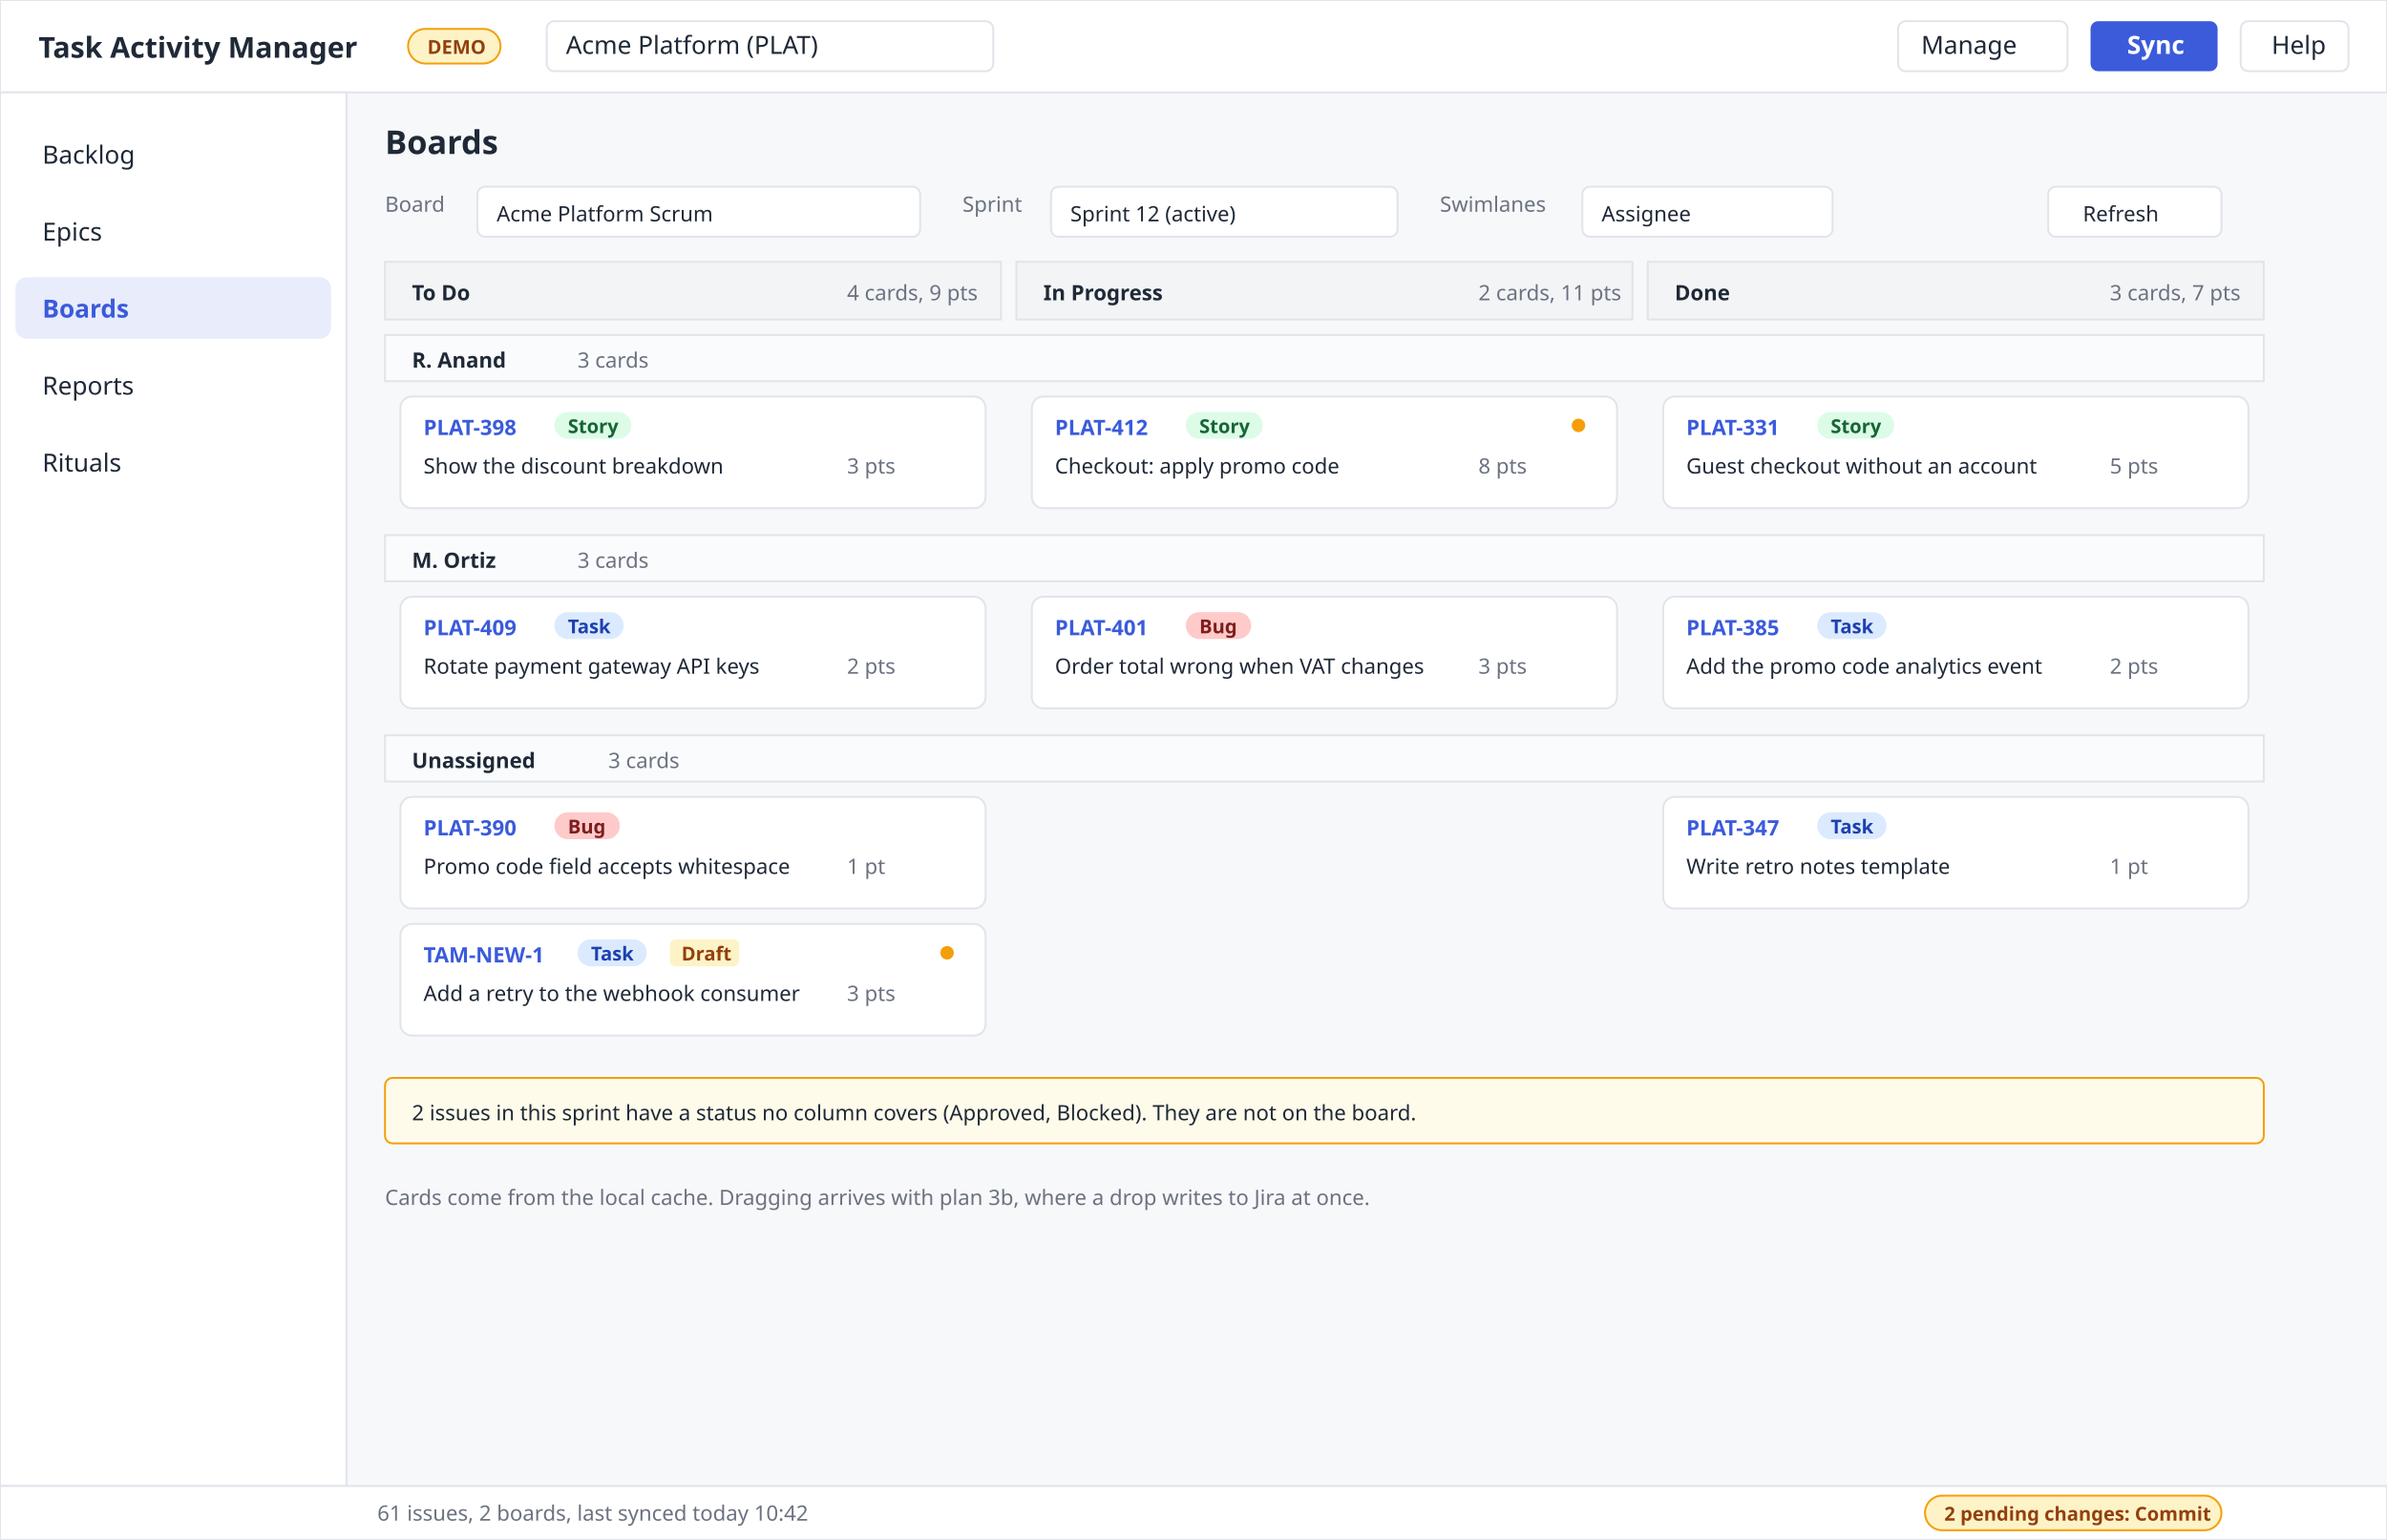
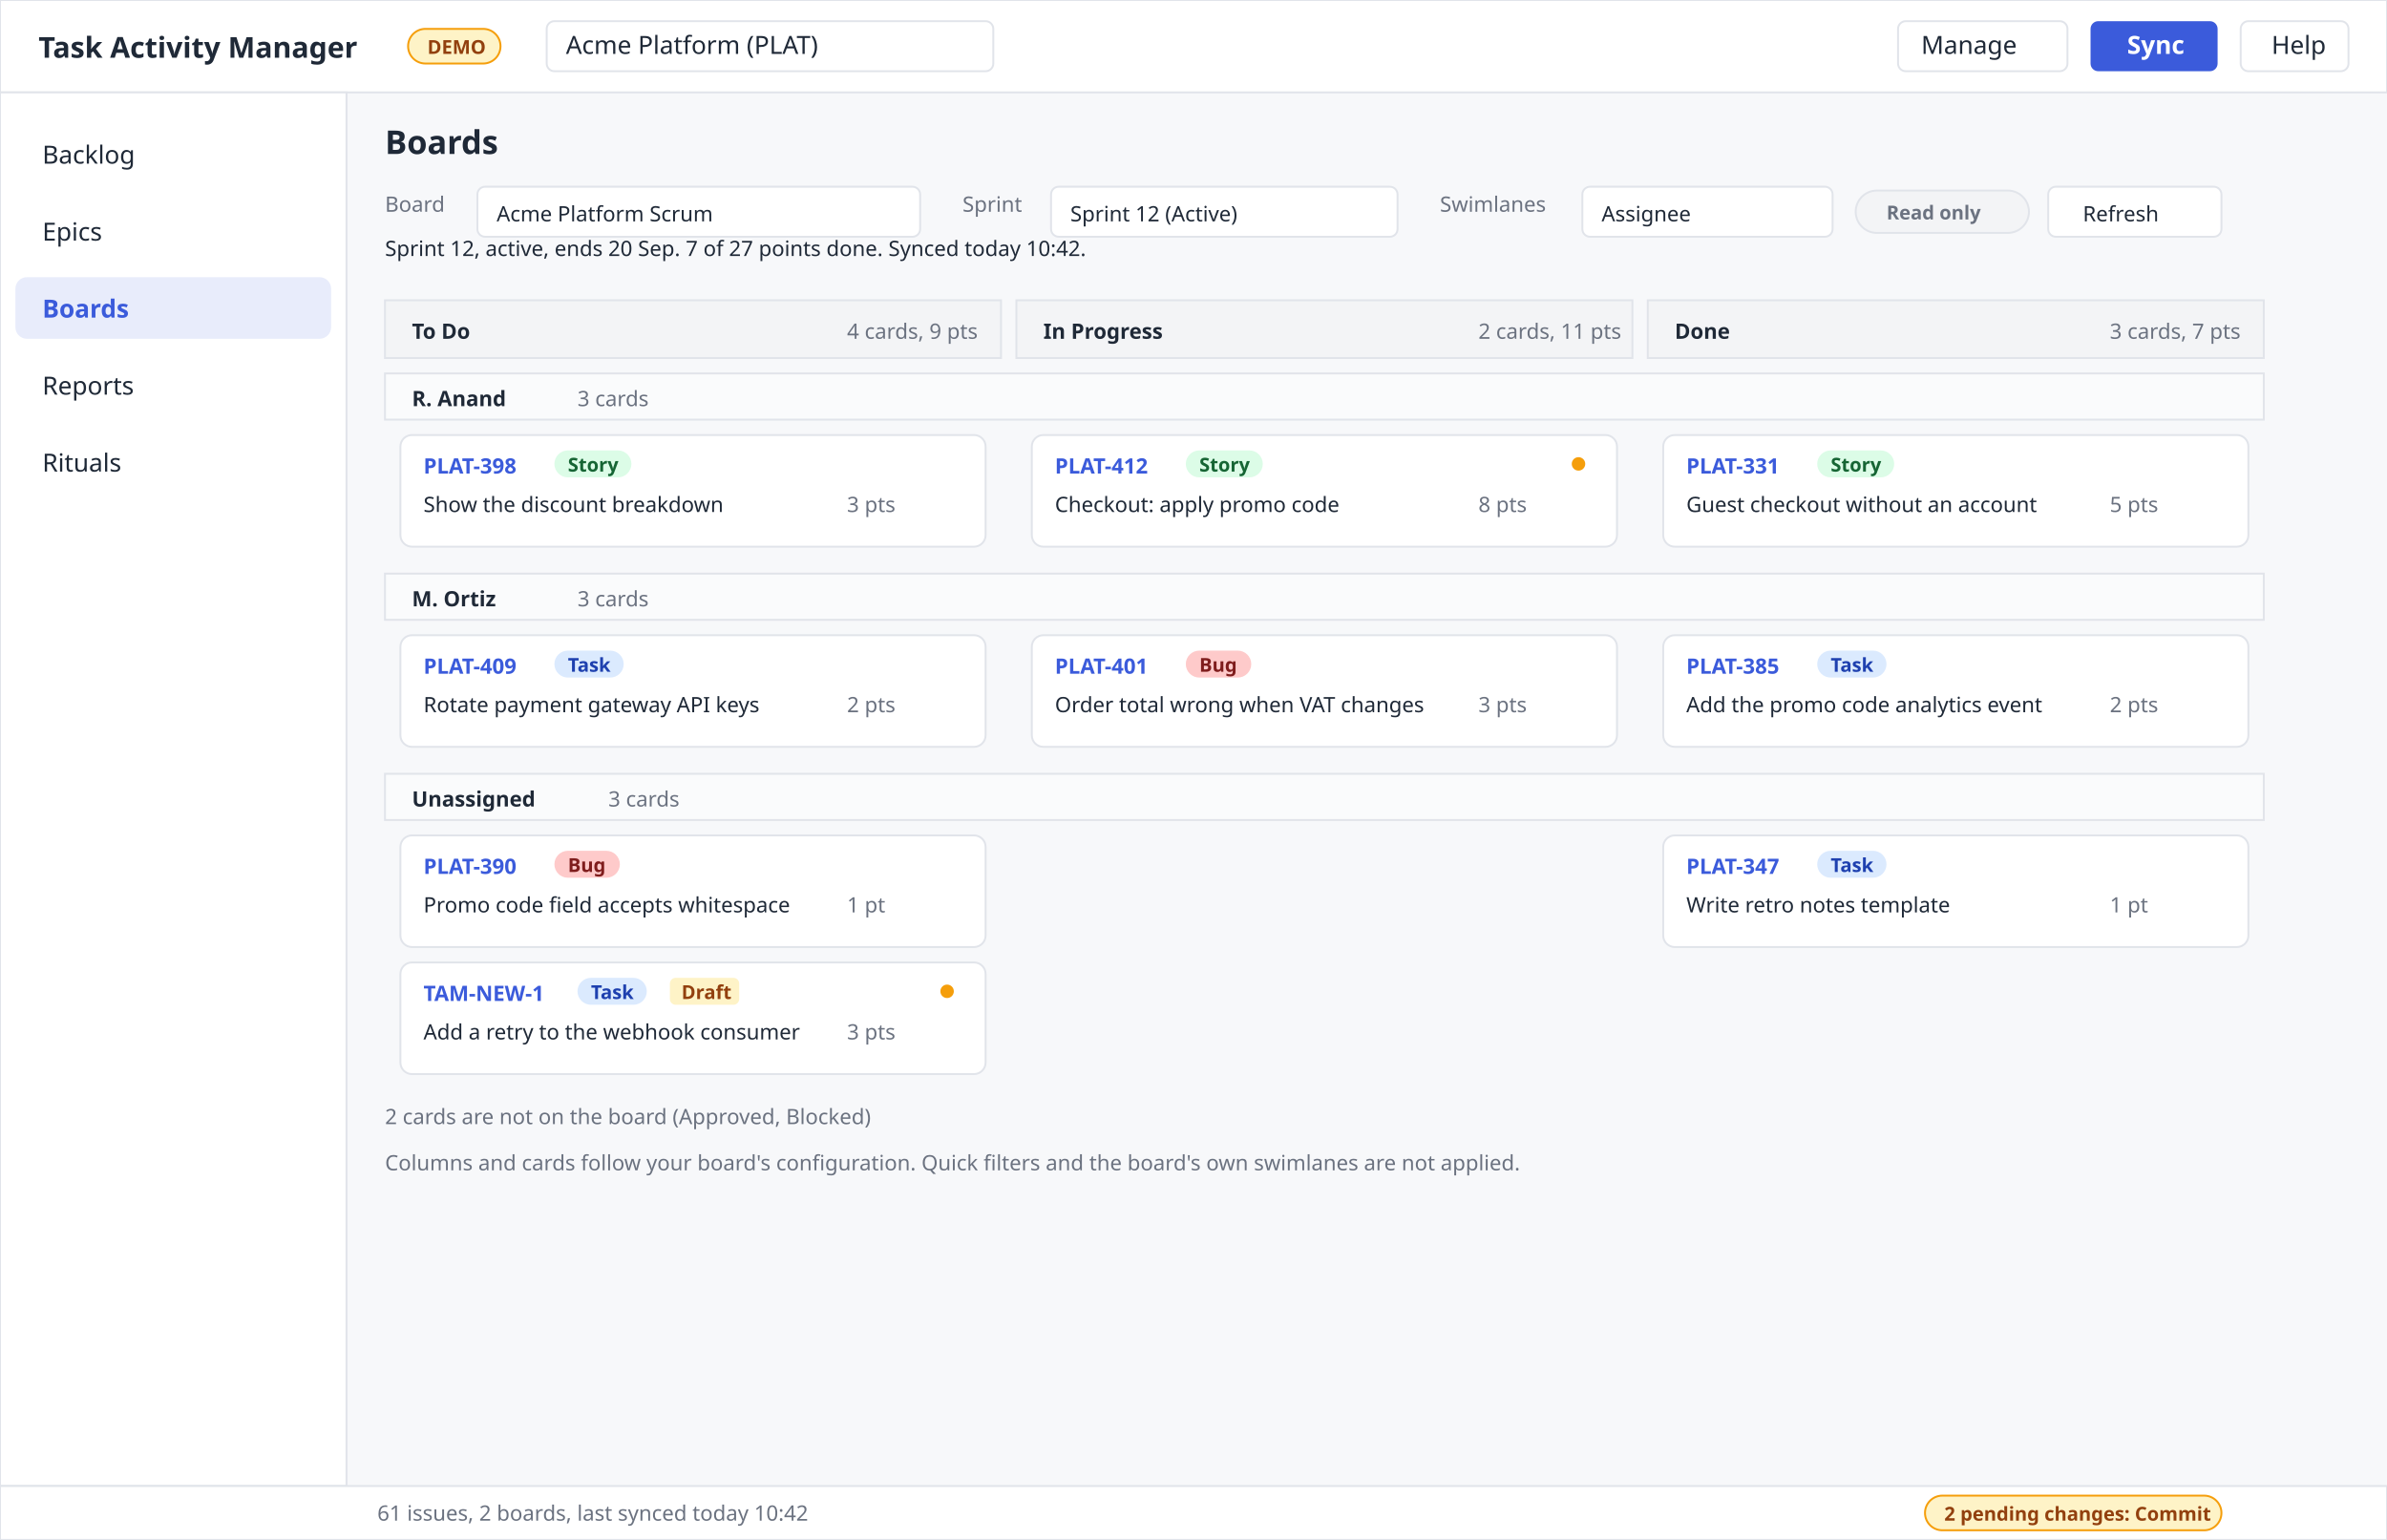
<svg xmlns="http://www.w3.org/2000/svg" width="1240" height="800" viewBox="0 0 1240 800" font-family="Segoe UI, system-ui, sans-serif" font-size="13">
  <defs>
    <style>
      .txt{fill:#1F2937}.muted{fill:#6B7280}.sm{font-size:11px}.xs{font-size:10px}.b{font-weight:600}
      .surface{fill:#FFFFFF;stroke:#E1E4EA}.col{fill:#F3F4F6;stroke:#E1E4EA}.row-sel{fill:#E8ECFB}
      .accent{fill:#3B5BDB}.accent-txt{fill:#3B5BDB}
    </style>
  </defs>
  <rect width="1240" height="800" fill="#F7F8FA" />
  <rect x="0" y="0" width="1240" height="48" fill="#FFFFFF" stroke="#E1E4EA" />
  <text x="20" y="30" class="txt b" font-size="15">Task Activity Manager</text>
  <rect x="212" y="15" width="48" height="18" rx="9" fill="#FEF3C7" stroke="#F59E0B" />
  <text x="222" y="28" class="xs b" fill="#92400E">DEMO</text>
  <rect x="284" y="11" width="232" height="26" rx="4" class="surface" />
  <text x="294" y="28" class="txt">Acme Platform (PLAT)</text>
  <rect x="986" y="11" width="88" height="26" rx="4" class="surface" />
  <text x="998" y="28" class="txt">Manage</text>
  <rect x="1086" y="11" width="66" height="26" rx="4" class="accent" />
  <text x="1105" y="28" fill="#FFFFFF" class="b">Sync</text>
  <rect x="1164" y="11" width="56" height="26" rx="4" class="surface" />
  <text x="1180" y="28" class="txt">Help</text>
  <rect x="0" y="48" width="180" height="724" fill="#FFFFFF" stroke="#E1E4EA" />
  <text x="22" y="85" class="txt">Backlog</text>
  <text x="22" y="125" class="txt">Epics</text>
  <rect x="8" y="144" width="164" height="32" rx="6" class="row-sel" />
  <text x="22" y="165" class="accent-txt b">Boards</text>
  <text x="22" y="205" class="txt">Reports</text>
  <text x="22" y="245" class="txt">Rituals</text>
  <text x="200" y="80" class="txt b" font-size="17">Boards</text>
  <g class="sm">
    <text x="200" y="110" class="muted">Board</text>
    <rect x="248" y="97" width="230" height="26" rx="4" class="surface" />
    <text x="258" y="115" class="txt">Acme Platform Scrum</text>
    <text x="500" y="110" class="muted">Sprint</text>
    <rect x="546" y="97" width="180" height="26" rx="4" class="surface" />
-     <text x="556" y="115" class="txt">Sprint 12 (active)</text>
+     <text x="556" y="115" class="txt">Sprint 12 (Active)</text>
    <text x="748" y="110" class="muted">Swimlanes</text>
    <rect x="822" y="97" width="130" height="26" rx="4" class="surface" />
    <text x="832" y="115" class="txt">Assignee</text>
+     <rect x="964" y="99" width="90" height="22" rx="11" fill="#F3F4F6" stroke="#E1E4EA" />
+     <text x="980" y="114" class="xs b muted">Read only</text>
    <rect x="1064" y="97" width="90" height="26" rx="4" class="surface" />
    <text x="1082" y="115" class="txt">Refresh</text>
  </g>
+   <text x="200" y="133" class="txt sm">Sprint 12, active, ends 20 Sep. 7 of 27 points done. Synced today 10:42.</text>
  <g>
-     <rect x="200" y="136" width="320" height="30" class="col" />
-     <text x="214" y="156" class="txt b sm">To Do</text>
-     <text x="440" y="156" class="muted sm">4 cards, 9 pts</text>
-     <rect x="528" y="136" width="320" height="30" class="col" />
-     <text x="542" y="156" class="txt b sm">In Progress</text>
-     <text x="768" y="156" class="muted sm">2 cards, 11 pts</text>
-     <rect x="856" y="136" width="320" height="30" class="col" />
-     <text x="870" y="156" class="txt b sm">Done</text>
-     <text x="1096" y="156" class="muted sm">3 cards, 7 pts</text>
+     <rect x="200" y="156" width="320" height="30" class="col" />
+     <text x="214" y="176" class="txt b sm">To Do</text>
+     <text x="440" y="176" class="muted sm">4 cards, 9 pts</text>
+     <rect x="528" y="156" width="320" height="30" class="col" />
+     <text x="542" y="176" class="txt b sm">In Progress</text>
+     <text x="768" y="176" class="muted sm">2 cards, 11 pts</text>
+     <rect x="856" y="156" width="320" height="30" class="col" />
+     <text x="870" y="176" class="txt b sm">Done</text>
+     <text x="1096" y="176" class="muted sm">3 cards, 7 pts</text>
  </g>
-   <rect x="200" y="174" width="976" height="24" fill="#FAFBFC" stroke="#E1E4EA" />
-   <text x="214" y="191" class="txt b sm">R. Anand</text>
-   <text x="300" y="191" class="muted sm">3 cards</text>
+   <rect x="200" y="194" width="976" height="24" fill="#FAFBFC" stroke="#E1E4EA" />
+   <text x="214" y="211" class="txt b sm">R. Anand</text>
+   <text x="300" y="211" class="muted sm">3 cards</text>
  <g class="sm">
-     <rect x="208" y="206" width="304" height="58" rx="6" class="surface" />
-     <text x="220" y="226" class="accent-txt b">PLAT-398</text>
-     <rect x="288" y="214" width="40" height="14" rx="7" fill="#DCFCE7" />
-     <text x="295" y="225" fill="#166534" class="xs b">Story</text>
-     <text x="220" y="246" class="txt">Show the discount breakdown</text>
-     <text x="440" y="246" class="muted">3 pts</text>
-     <rect x="536" y="206" width="304" height="58" rx="6" class="surface" />
-     <text x="548" y="226" class="accent-txt b">PLAT-412</text>
-     <rect x="616" y="214" width="40" height="14" rx="7" fill="#DCFCE7" />
-     <text x="623" y="225" fill="#166534" class="xs b">Story</text>
-     <circle cx="820" cy="221" r="3.5" fill="#F59E0B" />
-     <text x="548" y="246" class="txt">Checkout: apply promo code</text>
-     <text x="768" y="246" class="muted">8 pts</text>
-     <rect x="864" y="206" width="304" height="58" rx="6" class="surface" />
-     <text x="876" y="226" class="accent-txt b">PLAT-331</text>
-     <rect x="944" y="214" width="40" height="14" rx="7" fill="#DCFCE7" />
-     <text x="951" y="225" fill="#166534" class="xs b">Story</text>
-     <text x="876" y="246" class="txt">Guest checkout without an account</text>
-     <text x="1096" y="246" class="muted">5 pts</text>
+     <rect x="208" y="226" width="304" height="58" rx="6" class="surface" />
+     <text x="220" y="246" class="accent-txt b">PLAT-398</text>
+     <rect x="288" y="234" width="40" height="14" rx="7" fill="#DCFCE7" />
+     <text x="295" y="245" fill="#166534" class="xs b">Story</text>
+     <text x="220" y="266" class="txt">Show the discount breakdown</text>
+     <text x="440" y="266" class="muted">3 pts</text>
+     <rect x="536" y="226" width="304" height="58" rx="6" class="surface" />
+     <text x="548" y="246" class="accent-txt b">PLAT-412</text>
+     <rect x="616" y="234" width="40" height="14" rx="7" fill="#DCFCE7" />
+     <text x="623" y="245" fill="#166534" class="xs b">Story</text>
+     <circle cx="820" cy="241" r="3.5" fill="#F59E0B" />
+     <text x="548" y="266" class="txt">Checkout: apply promo code</text>
+     <text x="768" y="266" class="muted">8 pts</text>
+     <rect x="864" y="226" width="304" height="58" rx="6" class="surface" />
+     <text x="876" y="246" class="accent-txt b">PLAT-331</text>
+     <rect x="944" y="234" width="40" height="14" rx="7" fill="#DCFCE7" />
+     <text x="951" y="245" fill="#166534" class="xs b">Story</text>
+     <text x="876" y="266" class="txt">Guest checkout without an account</text>
+     <text x="1096" y="266" class="muted">5 pts</text>
  </g>
-   <rect x="200" y="278" width="976" height="24" fill="#FAFBFC" stroke="#E1E4EA" />
-   <text x="214" y="295" class="txt b sm">M. Ortiz</text>
-   <text x="300" y="295" class="muted sm">3 cards</text>
+   <rect x="200" y="298" width="976" height="24" fill="#FAFBFC" stroke="#E1E4EA" />
+   <text x="214" y="315" class="txt b sm">M. Ortiz</text>
+   <text x="300" y="315" class="muted sm">3 cards</text>
  <g class="sm">
-     <rect x="208" y="310" width="304" height="58" rx="6" class="surface" />
-     <text x="220" y="330" class="accent-txt b">PLAT-409</text>
-     <rect x="288" y="318" width="36" height="14" rx="7" fill="#DBEAFE" />
-     <text x="295" y="329" fill="#1E40AF" class="xs b">Task</text>
-     <text x="220" y="350" class="txt">Rotate payment gateway API keys</text>
-     <text x="440" y="350" class="muted">2 pts</text>
-     <rect x="536" y="310" width="304" height="58" rx="6" class="surface" />
-     <text x="548" y="330" class="accent-txt b">PLAT-401</text>
-     <rect x="616" y="318" width="34" height="14" rx="7" fill="#FECACA" />
-     <text x="623" y="329" fill="#7F1D1D" class="xs b">Bug</text>
-     <text x="548" y="350" class="txt">Order total wrong when VAT changes</text>
-     <text x="768" y="350" class="muted">3 pts</text>
-     <rect x="864" y="310" width="304" height="58" rx="6" class="surface" />
-     <text x="876" y="330" class="accent-txt b">PLAT-385</text>
-     <rect x="944" y="318" width="36" height="14" rx="7" fill="#DBEAFE" />
-     <text x="951" y="329" fill="#1E40AF" class="xs b">Task</text>
-     <text x="876" y="350" class="txt">Add the promo code analytics event</text>
-     <text x="1096" y="350" class="muted">2 pts</text>
+     <rect x="208" y="330" width="304" height="58" rx="6" class="surface" />
+     <text x="220" y="350" class="accent-txt b">PLAT-409</text>
+     <rect x="288" y="338" width="36" height="14" rx="7" fill="#DBEAFE" />
+     <text x="295" y="349" fill="#1E40AF" class="xs b">Task</text>
+     <text x="220" y="370" class="txt">Rotate payment gateway API keys</text>
+     <text x="440" y="370" class="muted">2 pts</text>
+     <rect x="536" y="330" width="304" height="58" rx="6" class="surface" />
+     <text x="548" y="350" class="accent-txt b">PLAT-401</text>
+     <rect x="616" y="338" width="34" height="14" rx="7" fill="#FECACA" />
+     <text x="623" y="349" fill="#7F1D1D" class="xs b">Bug</text>
+     <text x="548" y="370" class="txt">Order total wrong when VAT changes</text>
+     <text x="768" y="370" class="muted">3 pts</text>
+     <rect x="864" y="330" width="304" height="58" rx="6" class="surface" />
+     <text x="876" y="350" class="accent-txt b">PLAT-385</text>
+     <rect x="944" y="338" width="36" height="14" rx="7" fill="#DBEAFE" />
+     <text x="951" y="349" fill="#1E40AF" class="xs b">Task</text>
+     <text x="876" y="370" class="txt">Add the promo code analytics event</text>
+     <text x="1096" y="370" class="muted">2 pts</text>
  </g>
-   <rect x="200" y="382" width="976" height="24" fill="#FAFBFC" stroke="#E1E4EA" />
-   <text x="214" y="399" class="txt b sm">Unassigned</text>
-   <text x="316" y="399" class="muted sm">3 cards</text>
+   <rect x="200" y="402" width="976" height="24" fill="#FAFBFC" stroke="#E1E4EA" />
+   <text x="214" y="419" class="txt b sm">Unassigned</text>
+   <text x="316" y="419" class="muted sm">3 cards</text>
  <g class="sm">
-     <rect x="208" y="414" width="304" height="58" rx="6" class="surface" />
-     <text x="220" y="434" class="accent-txt b">PLAT-390</text>
-     <rect x="288" y="422" width="34" height="14" rx="7" fill="#FECACA" />
-     <text x="295" y="433" fill="#7F1D1D" class="xs b">Bug</text>
-     <text x="220" y="454" class="txt">Promo code field accepts whitespace</text>
-     <text x="440" y="454" class="muted">1 pt</text>
-     <rect x="208" y="480" width="304" height="58" rx="6" class="surface" />
-     <text x="220" y="500" class="accent-txt b">TAM-NEW-1</text>
-     <rect x="300" y="488" width="36" height="14" rx="7" fill="#DBEAFE" />
-     <text x="307" y="499" fill="#1E40AF" class="xs b">Task</text>
-     <rect x="348" y="488" width="36" height="14" rx="3" fill="#FEF3C7" />
-     <text x="354" y="499" fill="#92400E" class="xs b">Draft</text>
-     <circle cx="492" cy="495" r="3.5" fill="#F59E0B" />
-     <text x="220" y="520" class="txt">Add a retry to the webhook consumer</text>
-     <text x="440" y="520" class="muted">3 pts</text>
-     <rect x="864" y="414" width="304" height="58" rx="6" class="surface" />
-     <text x="876" y="434" class="accent-txt b">PLAT-347</text>
-     <rect x="944" y="422" width="36" height="14" rx="7" fill="#DBEAFE" />
-     <text x="951" y="433" fill="#1E40AF" class="xs b">Task</text>
-     <text x="876" y="454" class="txt">Write retro notes template</text>
-     <text x="1096" y="454" class="muted">1 pt</text>
+     <rect x="208" y="434" width="304" height="58" rx="6" class="surface" />
+     <text x="220" y="454" class="accent-txt b">PLAT-390</text>
+     <rect x="288" y="442" width="34" height="14" rx="7" fill="#FECACA" />
+     <text x="295" y="453" fill="#7F1D1D" class="xs b">Bug</text>
+     <text x="220" y="474" class="txt">Promo code field accepts whitespace</text>
+     <text x="440" y="474" class="muted">1 pt</text>
+     <rect x="208" y="500" width="304" height="58" rx="6" class="surface" />
+     <text x="220" y="520" class="accent-txt b">TAM-NEW-1</text>
+     <rect x="300" y="508" width="36" height="14" rx="7" fill="#DBEAFE" />
+     <text x="307" y="519" fill="#1E40AF" class="xs b">Task</text>
+     <rect x="348" y="508" width="36" height="14" rx="3" fill="#FEF3C7" />
+     <text x="354" y="519" fill="#92400E" class="xs b">Draft</text>
+     <circle cx="492" cy="515" r="3.5" fill="#F59E0B" />
+     <text x="220" y="540" class="txt">Add a retry to the webhook consumer</text>
+     <text x="440" y="540" class="muted">3 pts</text>
+     <rect x="864" y="434" width="304" height="58" rx="6" class="surface" />
+     <text x="876" y="454" class="accent-txt b">PLAT-347</text>
+     <rect x="944" y="442" width="36" height="14" rx="7" fill="#DBEAFE" />
+     <text x="951" y="453" fill="#1E40AF" class="xs b">Task</text>
+     <text x="876" y="474" class="txt">Write retro notes template</text>
+     <text x="1096" y="474" class="muted">1 pt</text>
  </g>
-   <rect x="200" y="560" width="976" height="34" rx="4" fill="#FFFBEB" stroke="#F59E0B" />
-   <text x="214" y="582" class="txt sm">2 issues in this sprint have a status no column covers (Approved, Blocked). They are not on the board.</text>
-   <text x="200" y="626" class="muted sm">Cards come from the local cache. Dragging arrives with plan 3b, where a drop writes to Jira at once.</text>
+   <text x="200" y="584" class="muted sm">2 cards are not on the board (Approved, Blocked)</text>
+   <text x="200" y="608" class="muted sm">Columns and cards follow your board's configuration. Quick filters and the board's own swimlanes are not applied.</text>
  <rect x="0" y="772" width="1240" height="28" fill="#FFFFFF" stroke="#E1E4EA" />
  <text x="196" y="790" class="muted sm">61 issues, 2 boards, last synced today 10:42</text>
  <rect x="1000" y="777" width="154" height="18" rx="9" fill="#FEF3C7" stroke="#F59E0B" />
  <text x="1010" y="790" class="xs b" fill="#92400E">2 pending changes: Commit</text>
</svg>
